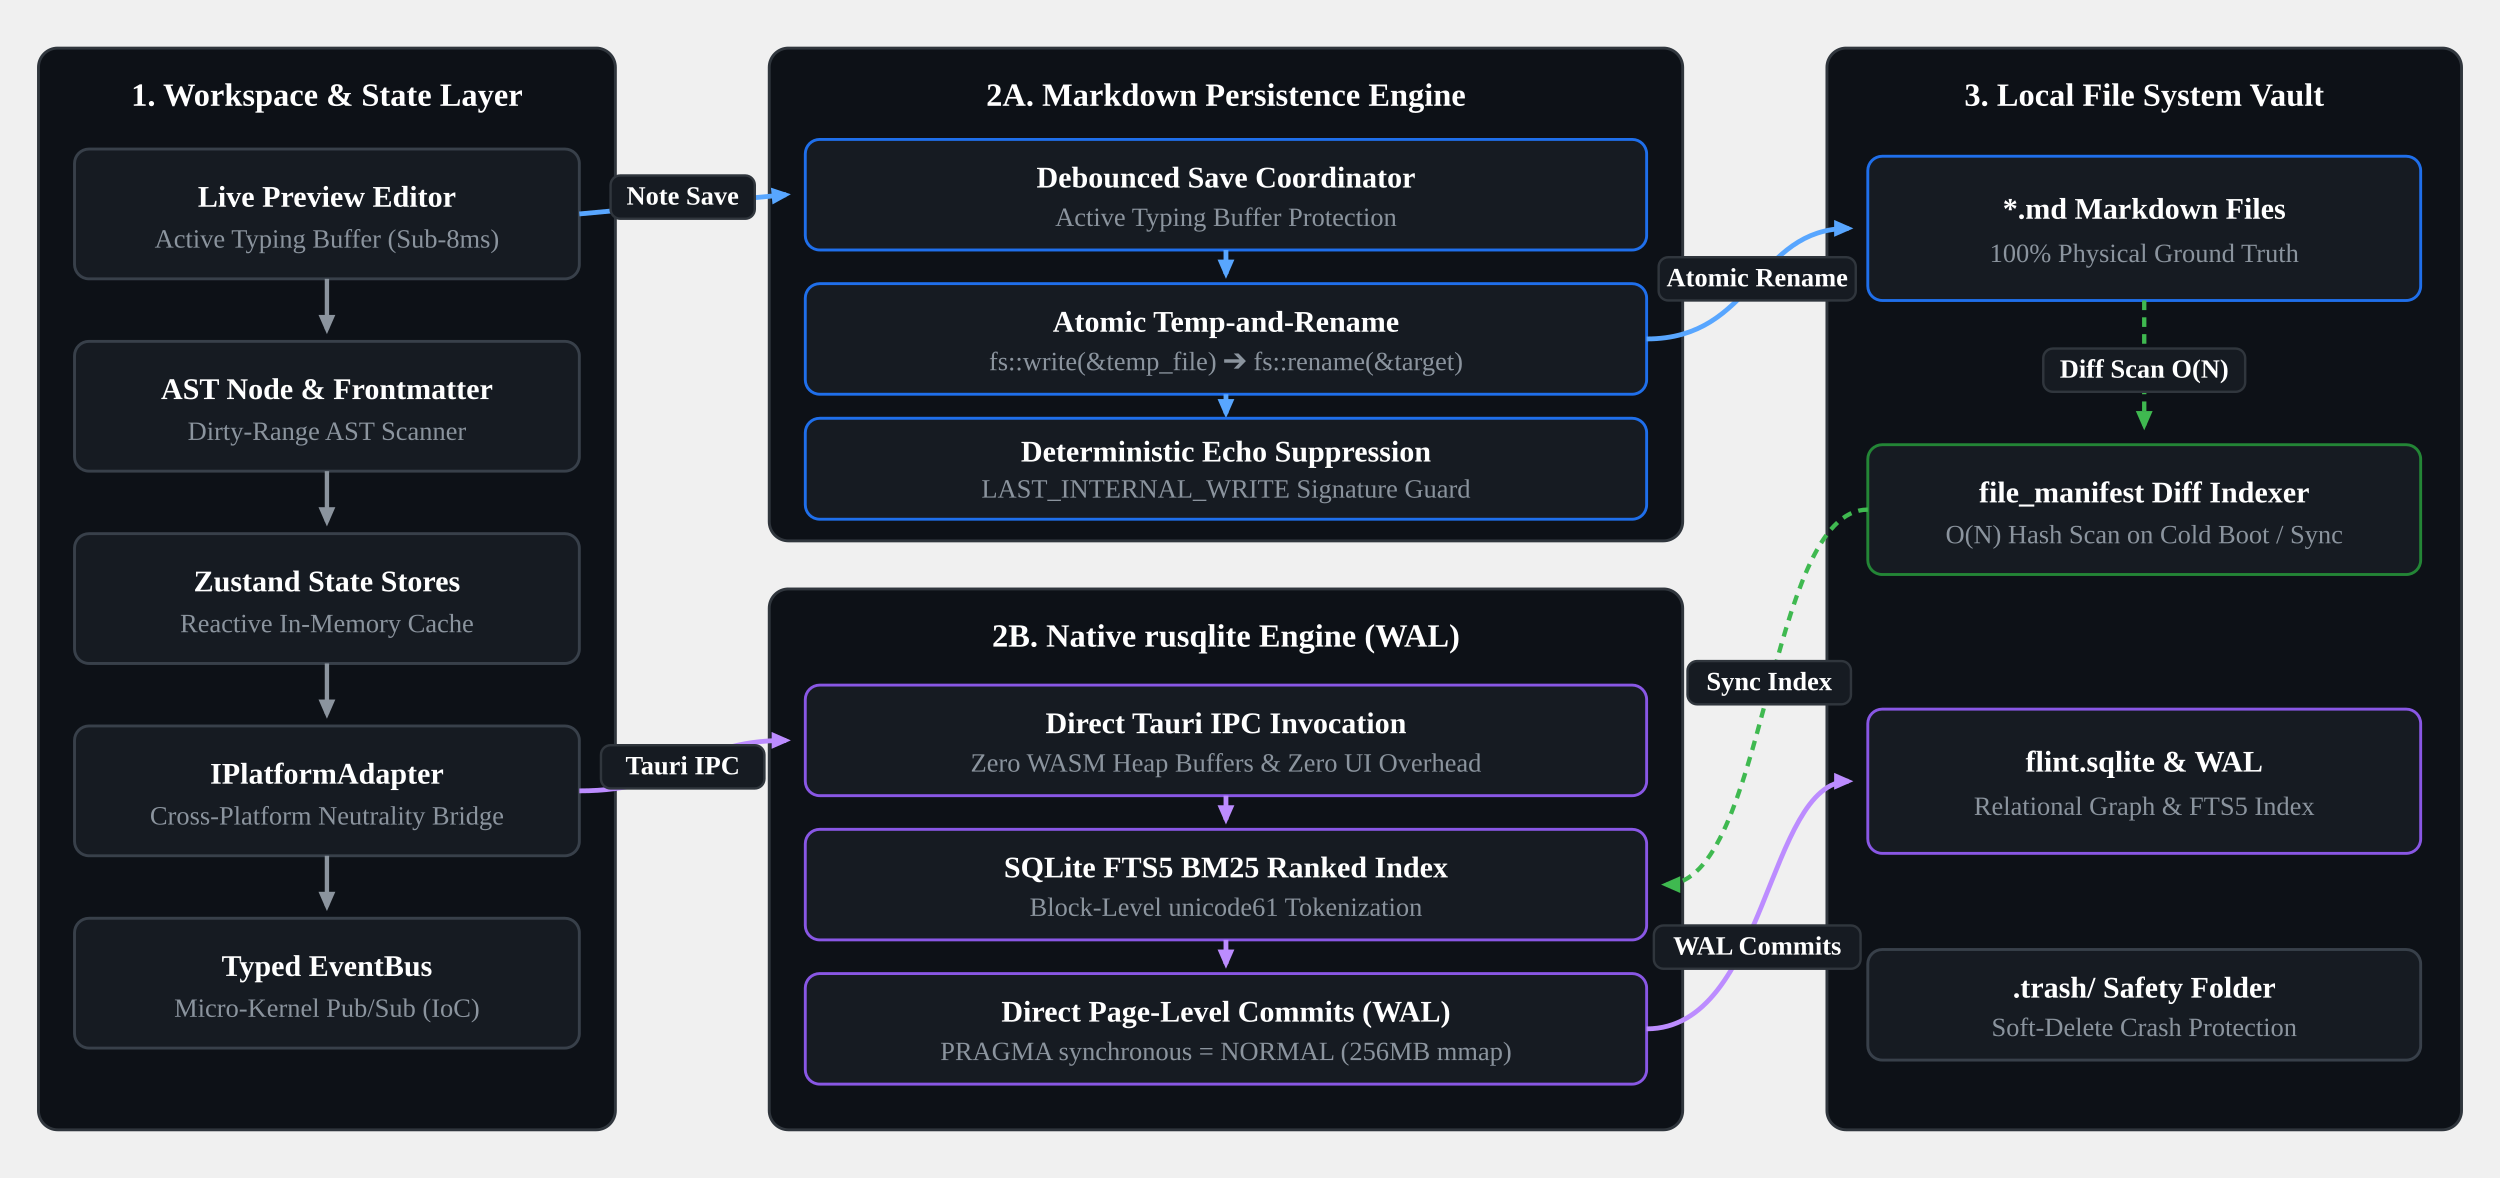
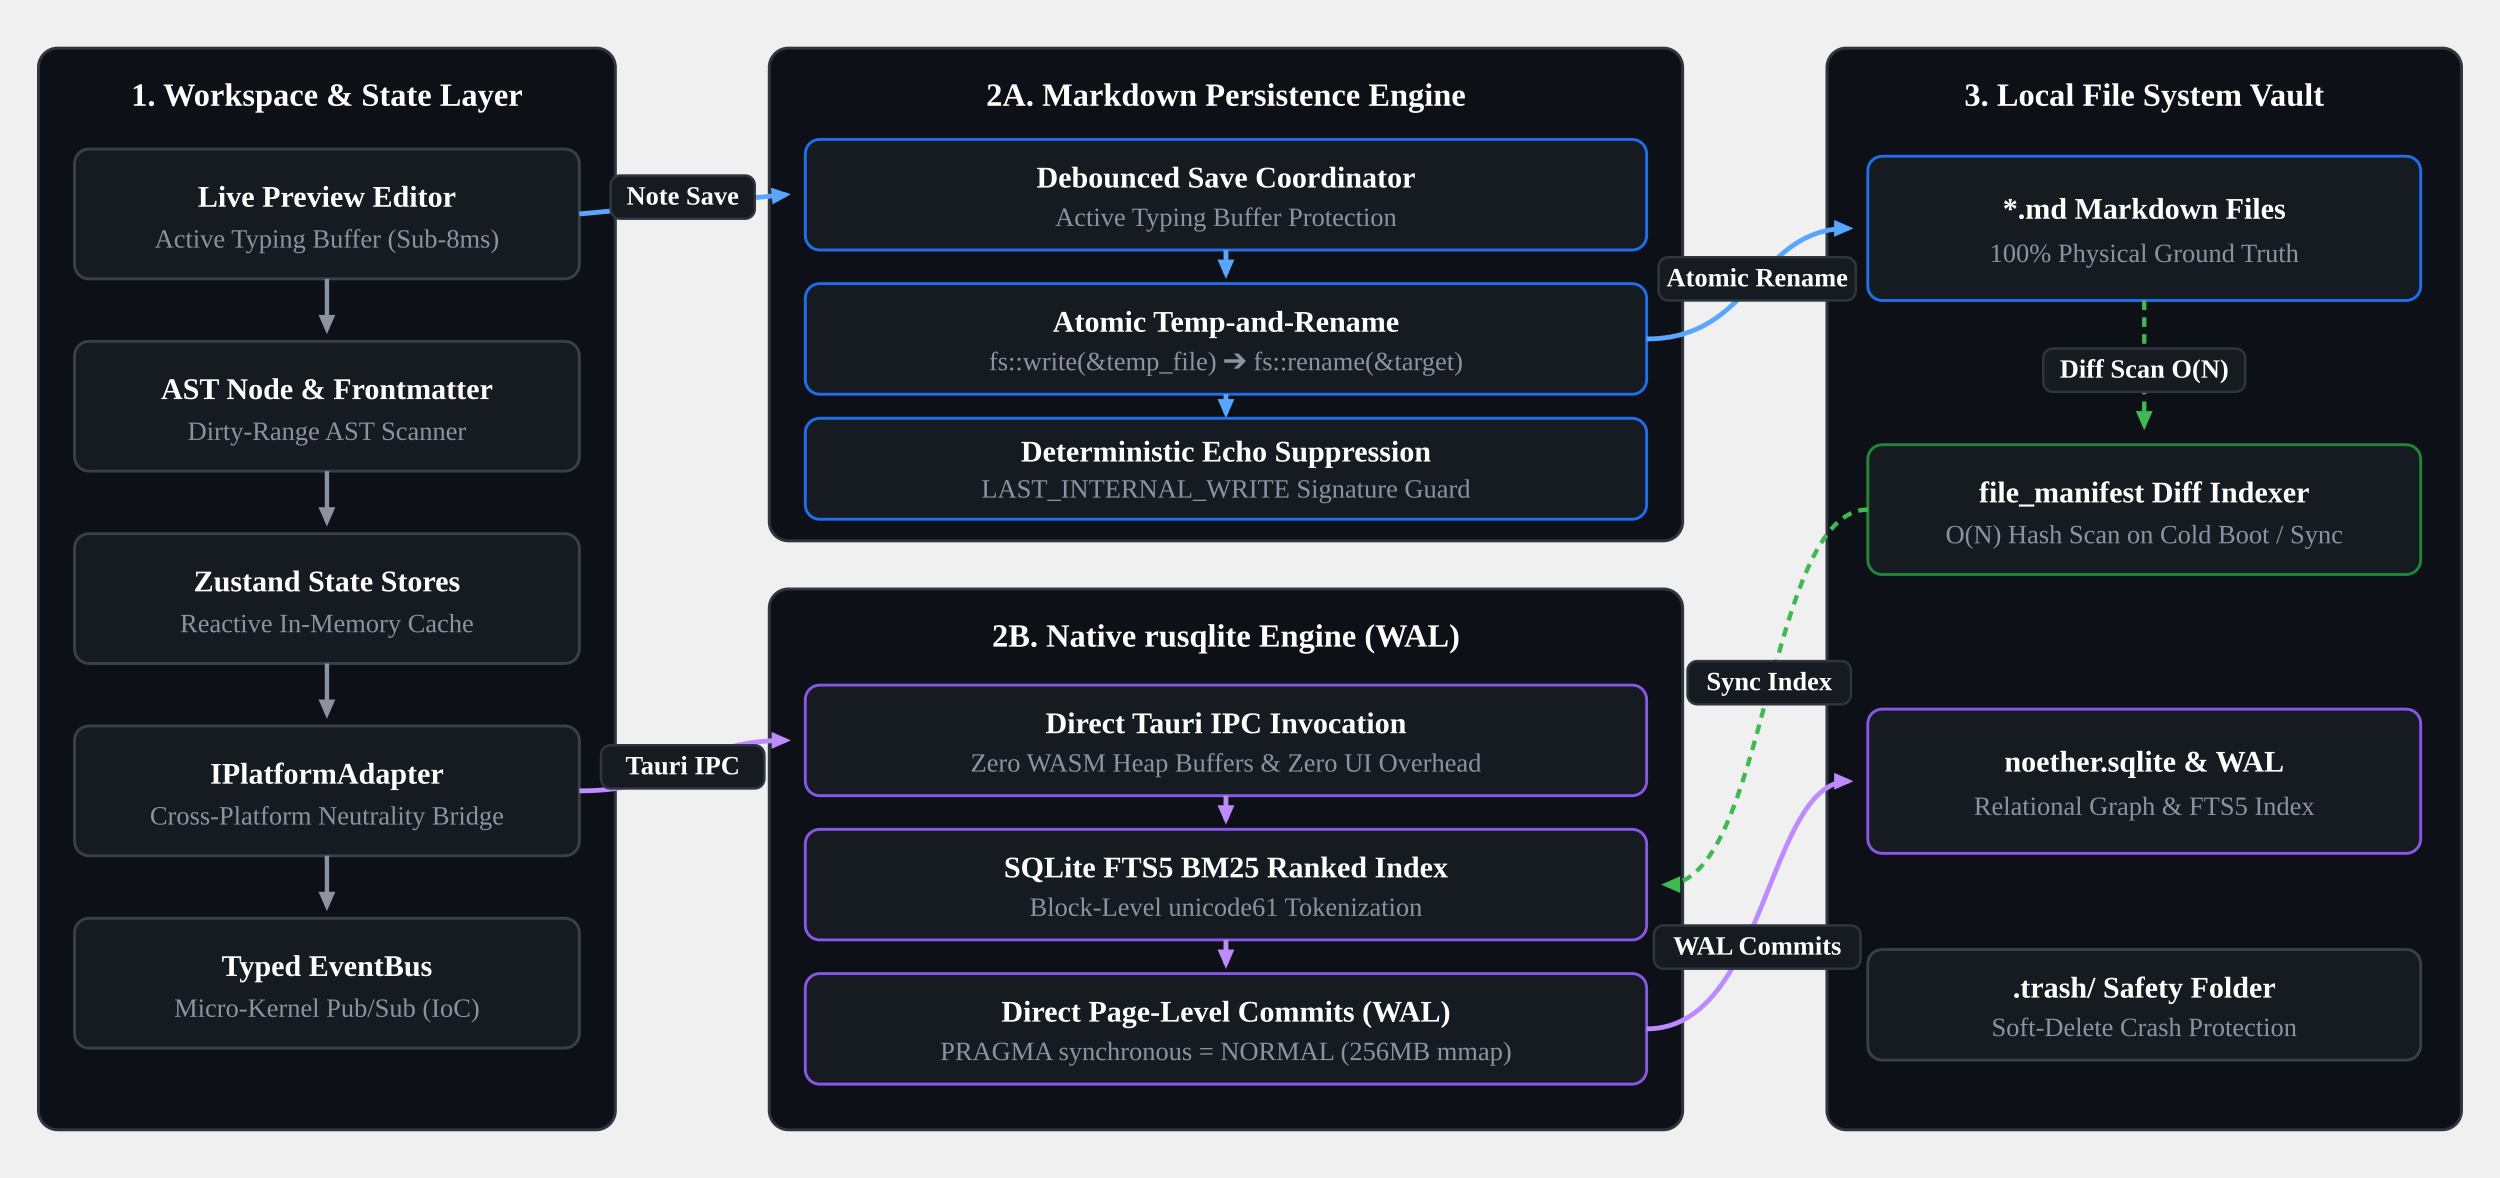
<svg xmlns="http://www.w3.org/2000/svg" id="storage_diagram" width="100%" style="max-width: 1040px;" viewBox="0 0 1040 490" role="graphics-document document" aria-roledescription="flowchart-v2">
  <defs>
    <marker id="arrow" viewBox="0 0 10 10" refX="6" refY="5" markerUnits="userSpaceOnUse" markerWidth="10" markerHeight="10" orient="auto">
      <path d="M 0 1.5 L 8 5 L 0 8.5 z" fill="#8b949e" />
    </marker>
    <marker id="arrow-blue" viewBox="0 0 10 10" refX="6" refY="5" markerUnits="userSpaceOnUse" markerWidth="10" markerHeight="10" orient="auto">
      <path d="M 0 1.5 L 8 5 L 0 8.5 z" fill="#58a6ff" />
    </marker>
    <marker id="arrow-purple" viewBox="0 0 10 10" refX="6" refY="5" markerUnits="userSpaceOnUse" markerWidth="10" markerHeight="10" orient="auto">
      <path d="M 0 1.5 L 8 5 L 0 8.5 z" fill="#bc8cff" />
    </marker>
    <marker id="arrow-green" viewBox="0 0 10 10" refX="6" refY="5" markerUnits="userSpaceOnUse" markerWidth="10" markerHeight="10" orient="auto">
      <path d="M 0 1.5 L 8 5 L 0 8.5 z" fill="#3fb950" />
    </marker>
  </defs>
  <style>
    * {
      font-family: -apple-system, BlinkMacSystemFont, "Segoe UI", "Noto Sans", Helvetica, Arial, sans-serif !important;
    }
    svg {
      background: transparent !important;
    }
    .cluster-bg {
      fill: #0d1117;
      stroke: #30363d;
      stroke-width: 1.2px;
      rx: 8px;
      ry: 8px;
    }
    .cluster-title {
      fill: #ffffff;
      font-weight: 700;
      font-size: 13.5px;
      text-anchor: middle;
    }
    .cluster-badge {
      fill: #8b949e;
      font-size: 11px;
      font-weight: 600;
      text-anchor: middle;
    }
    .node-box {
      fill: #161b22;
      stroke: #38404a;
      stroke-width: 1.2px;
      rx: 6px;
      ry: 6px;
    }
    .node-box-accent-blue {
      fill: #161b22;
      stroke: #1f6feb;
      stroke-width: 1.2px;
      rx: 6px;
      ry: 6px;
    }
    .node-box-accent-purple {
      fill: #161b22;
      stroke: #8957e5;
      stroke-width: 1.2px;
      rx: 6px;
      ry: 6px;
    }
    .node-box-accent-green {
      fill: #161b22;
      stroke: #238636;
      stroke-width: 1.2px;
      rx: 6px;
      ry: 6px;
    }
    .node-title {
      fill: #ffffff;
      font-weight: 700;
      font-size: 12.5px;
      text-anchor: middle;
    }
    .node-sub {
      fill: #8b949e;
      font-weight: 400;
      font-size: 11px;
      text-anchor: middle;
    }
    .edge-path {
      fill: none;
      stroke: #8b949e;
      stroke-width: 1.8px;
    }
    .edge-path-blue {
      fill: none;
      stroke: #58a6ff;
      stroke-width: 2px;
    }
    .edge-path-purple {
      fill: none;
      stroke: #bc8cff;
      stroke-width: 2px;
    }
    .edge-path-green {
      fill: none;
      stroke: #3fb950;
      stroke-width: 1.8px;
      stroke-dasharray: 4, 3;
    }
    .edge-label-bg {
      fill: #161b22;
      stroke: #30363d;
      stroke-width: 1px;
      rx: 4px;
      ry: 4px;
    }
    .edge-label-text {
      fill: #ffffff;
      font-size: 11px;
      font-weight: 600;
      text-anchor: middle;
      dominant-baseline: middle;
    }
  </style>
  <g id="col-workspace">
    <rect class="cluster-bg" x="16" y="20" width="240" height="450" />
    <text class="cluster-title" x="136" y="44">1. Workspace &amp; State Layer</text>
    <g transform="translate(31, 62)">
      <rect class="node-box" x="0" y="0" width="210" height="54" />
      <text class="node-title" x="105" y="24">Live Preview Editor</text>
      <text class="node-sub" x="105" y="41">Active Typing Buffer (Sub-8ms)</text>
    </g>
    <path class="edge-path" d="M 136, 116 L 136, 137" marker-end="url(#arrow)" />
    <g transform="translate(31, 142)">
      <rect class="node-box" x="0" y="0" width="210" height="54" />
      <text class="node-title" x="105" y="24">AST Node &amp; Frontmatter</text>
      <text class="node-sub" x="105" y="41">Dirty-Range AST Scanner</text>
    </g>
    <path class="edge-path" d="M 136, 196 L 136, 217" marker-end="url(#arrow)" />
    <g transform="translate(31, 222)">
      <rect class="node-box" x="0" y="0" width="210" height="54" />
      <text class="node-title" x="105" y="24">Zustand State Stores</text>
      <text class="node-sub" x="105" y="41">Reactive In-Memory Cache</text>
    </g>
    <path class="edge-path" d="M 136, 276 L 136, 297" marker-end="url(#arrow)" />
    <g transform="translate(31, 302)">
      <rect class="node-box" x="0" y="0" width="210" height="54" />
      <text class="node-title" x="105" y="24">IPlatformAdapter</text>
      <text class="node-sub" x="105" y="41">Cross-Platform Neutrality Bridge</text>
    </g>
    <path class="edge-path" d="M 136, 356 L 136, 377" marker-end="url(#arrow)" />
    <g transform="translate(31, 382)">
      <rect class="node-box" x="0" y="0" width="210" height="54" />
      <text class="node-title" x="105" y="24">Typed EventBus</text>
      <text class="node-sub" x="105" y="41">Micro-Kernel Pub/Sub (IoC)</text>
    </g>
  </g>
  <g id="col-persistence-track">
    <rect class="cluster-bg" x="320" y="20" width="380" height="205" />
    <text class="cluster-title" x="510" y="44">2A. Markdown Persistence Engine</text>
    <g transform="translate(335, 58)">
      <rect class="node-box-accent-blue" x="0" y="0" width="350" height="46" />
      <text class="node-title" x="175" y="20">Debounced Save Coordinator</text>
      <text class="node-sub" x="175" y="36">Active Typing Buffer Protection</text>
    </g>
    <path class="edge-path-blue" d="M 510, 104 L 510, 114" marker-end="url(#arrow-blue)" />
    <g transform="translate(335, 118)">
      <rect class="node-box-accent-blue" x="0" y="0" width="350" height="46" />
      <text class="node-title" x="175" y="20">Atomic Temp-and-Rename</text>
      <text class="node-sub" x="175" y="36">fs::write(&amp;temp_file) ➔ fs::rename(&amp;target)</text>
    </g>
    <path class="edge-path-blue" d="M 510, 164 L 510, 172" marker-end="url(#arrow-blue)" />
    <g transform="translate(335, 174)">
      <rect class="node-box-accent-blue" x="0" y="0" width="350" height="42" />
      <text class="node-title" x="175" y="18">Deterministic Echo Suppression</text>
      <text class="node-sub" x="175" y="33">LAST_INTERNAL_WRITE Signature Guard</text>
    </g>
  </g>
  <g id="col-sqlite-track">
    <rect class="cluster-bg" x="320" y="245" width="380" height="225" />
    <text class="cluster-title" x="510" y="269">2B. Native rusqlite Engine (WAL)</text>
    <g transform="translate(335, 285)">
      <rect class="node-box-accent-purple" x="0" y="0" width="350" height="46" />
      <text class="node-title" x="175" y="20">Direct Tauri IPC Invocation</text>
      <text class="node-sub" x="175" y="36">Zero WASM Heap Buffers &amp; Zero UI Overhead</text>
    </g>
    <path class="edge-path-purple" d="M 510, 331 L 510, 341" marker-end="url(#arrow-purple)" />
    <g transform="translate(335, 345)">
      <rect class="node-box-accent-purple" x="0" y="0" width="350" height="46" />
      <text class="node-title" x="175" y="20">SQLite FTS5 BM25 Ranked Index</text>
      <text class="node-sub" x="175" y="36">Block-Level unicode61 Tokenization</text>
    </g>
    <path class="edge-path-purple" d="M 510, 391 L 510, 401" marker-end="url(#arrow-purple)" />
    <g transform="translate(335, 405)">
      <rect class="node-box-accent-purple" x="0" y="0" width="350" height="46" />
      <text class="node-title" x="175" y="20">Direct Page-Level Commits (WAL)</text>
      <text class="node-sub" x="175" y="36">PRAGMA synchronous = NORMAL (256MB mmap)</text>
    </g>
  </g>
  <g id="col-disk-vault">
    <rect class="cluster-bg" x="760" y="20" width="264" height="450" />
    <text class="cluster-title" x="892" y="44">3. Local File System Vault</text>
    <g transform="translate(777, 65)">
      <rect class="node-box-accent-blue" x="0" y="0" width="230" height="60" />
      <text class="node-title" x="115" y="26">*.md Markdown Files</text>
      <text class="node-sub" x="115" y="44">100% Physical Ground Truth</text>
    </g>
    <g transform="translate(777, 185)">
      <rect class="node-box-accent-green" x="0" y="0" width="230" height="54" />
      <text class="node-title" x="115" y="24">file_manifest Diff Indexer</text>
      <text class="node-sub" x="115" y="41">O(N) Hash Scan on Cold Boot / Sync</text>
    </g>
    <g transform="translate(777, 295)">
      <rect class="node-box-accent-purple" x="0" y="0" width="230" height="60" />
-       <text class="node-title" x="115" y="26">flint.sqlite &amp; WAL</text>
+       <text class="node-title" x="115" y="26">noether.sqlite &amp; WAL</text>
      <text class="node-sub" x="115" y="44">Relational Graph &amp; FTS5 Index</text>
    </g>
    <g transform="translate(777, 395)">
      <rect class="node-box" x="0" y="0" width="230" height="46" />
      <text class="node-title" x="115" y="20">.trash/ Safety Folder</text>
      <text class="node-sub" x="115" y="36">Soft-Delete Crash Protection</text>
    </g>
  </g>
  <path class="edge-path-blue" d="M 241, 89 L 327, 81" marker-end="url(#arrow-blue)" />
  <g transform="translate(254, 73)">
    <rect class="edge-label-bg" x="0" y="0" width="60" height="18" />
    <text class="edge-label-text" x="30" y="9">Note Save</text>
  </g>
  <path class="edge-path-blue" d="M 685, 141 C 730, 141 730, 95 769, 95" marker-end="url(#arrow-blue)" />
  <g transform="translate(690, 107)">
    <rect class="edge-label-bg" x="0" y="0" width="82" height="18" />
    <text class="edge-label-text" x="41" y="9">Atomic Rename</text>
  </g>
  <path class="edge-path-purple" d="M 241, 329 C 285, 329 285, 308 327, 308" marker-end="url(#arrow-purple)" />
  <g transform="translate(250, 310)">
    <rect class="edge-label-bg" x="0" y="0" width="68" height="18" />
    <text class="edge-label-text" x="34" y="9">Tauri IPC</text>
  </g>
  <path class="edge-path-purple" d="M 685, 428 C 735, 428 735, 325 769, 325" marker-end="url(#arrow-purple)" />
  <g transform="translate(688, 385)">
    <rect class="edge-label-bg" x="0" y="0" width="86" height="18" />
    <text class="edge-label-text" x="43" y="9">WAL Commits</text>
  </g>
  <path class="edge-path-green" d="M 892, 125 L 892, 177" marker-end="url(#arrow-green)" />
  <g transform="translate(850, 145)">
    <rect class="edge-label-bg" x="0" y="0" width="84" height="18" />
    <text class="edge-label-text" x="42" y="9">Diff Scan O(N)</text>
  </g>
  <path class="edge-path-green" d="M 777, 212 C 735, 212 735, 368 693, 368" marker-end="url(#arrow-green)" />
  <g transform="translate(702, 275)">
    <rect class="edge-label-bg" x="0" y="0" width="68" height="18" />
    <text class="edge-label-text" x="34" y="9">Sync Index</text>
  </g>
</svg>
